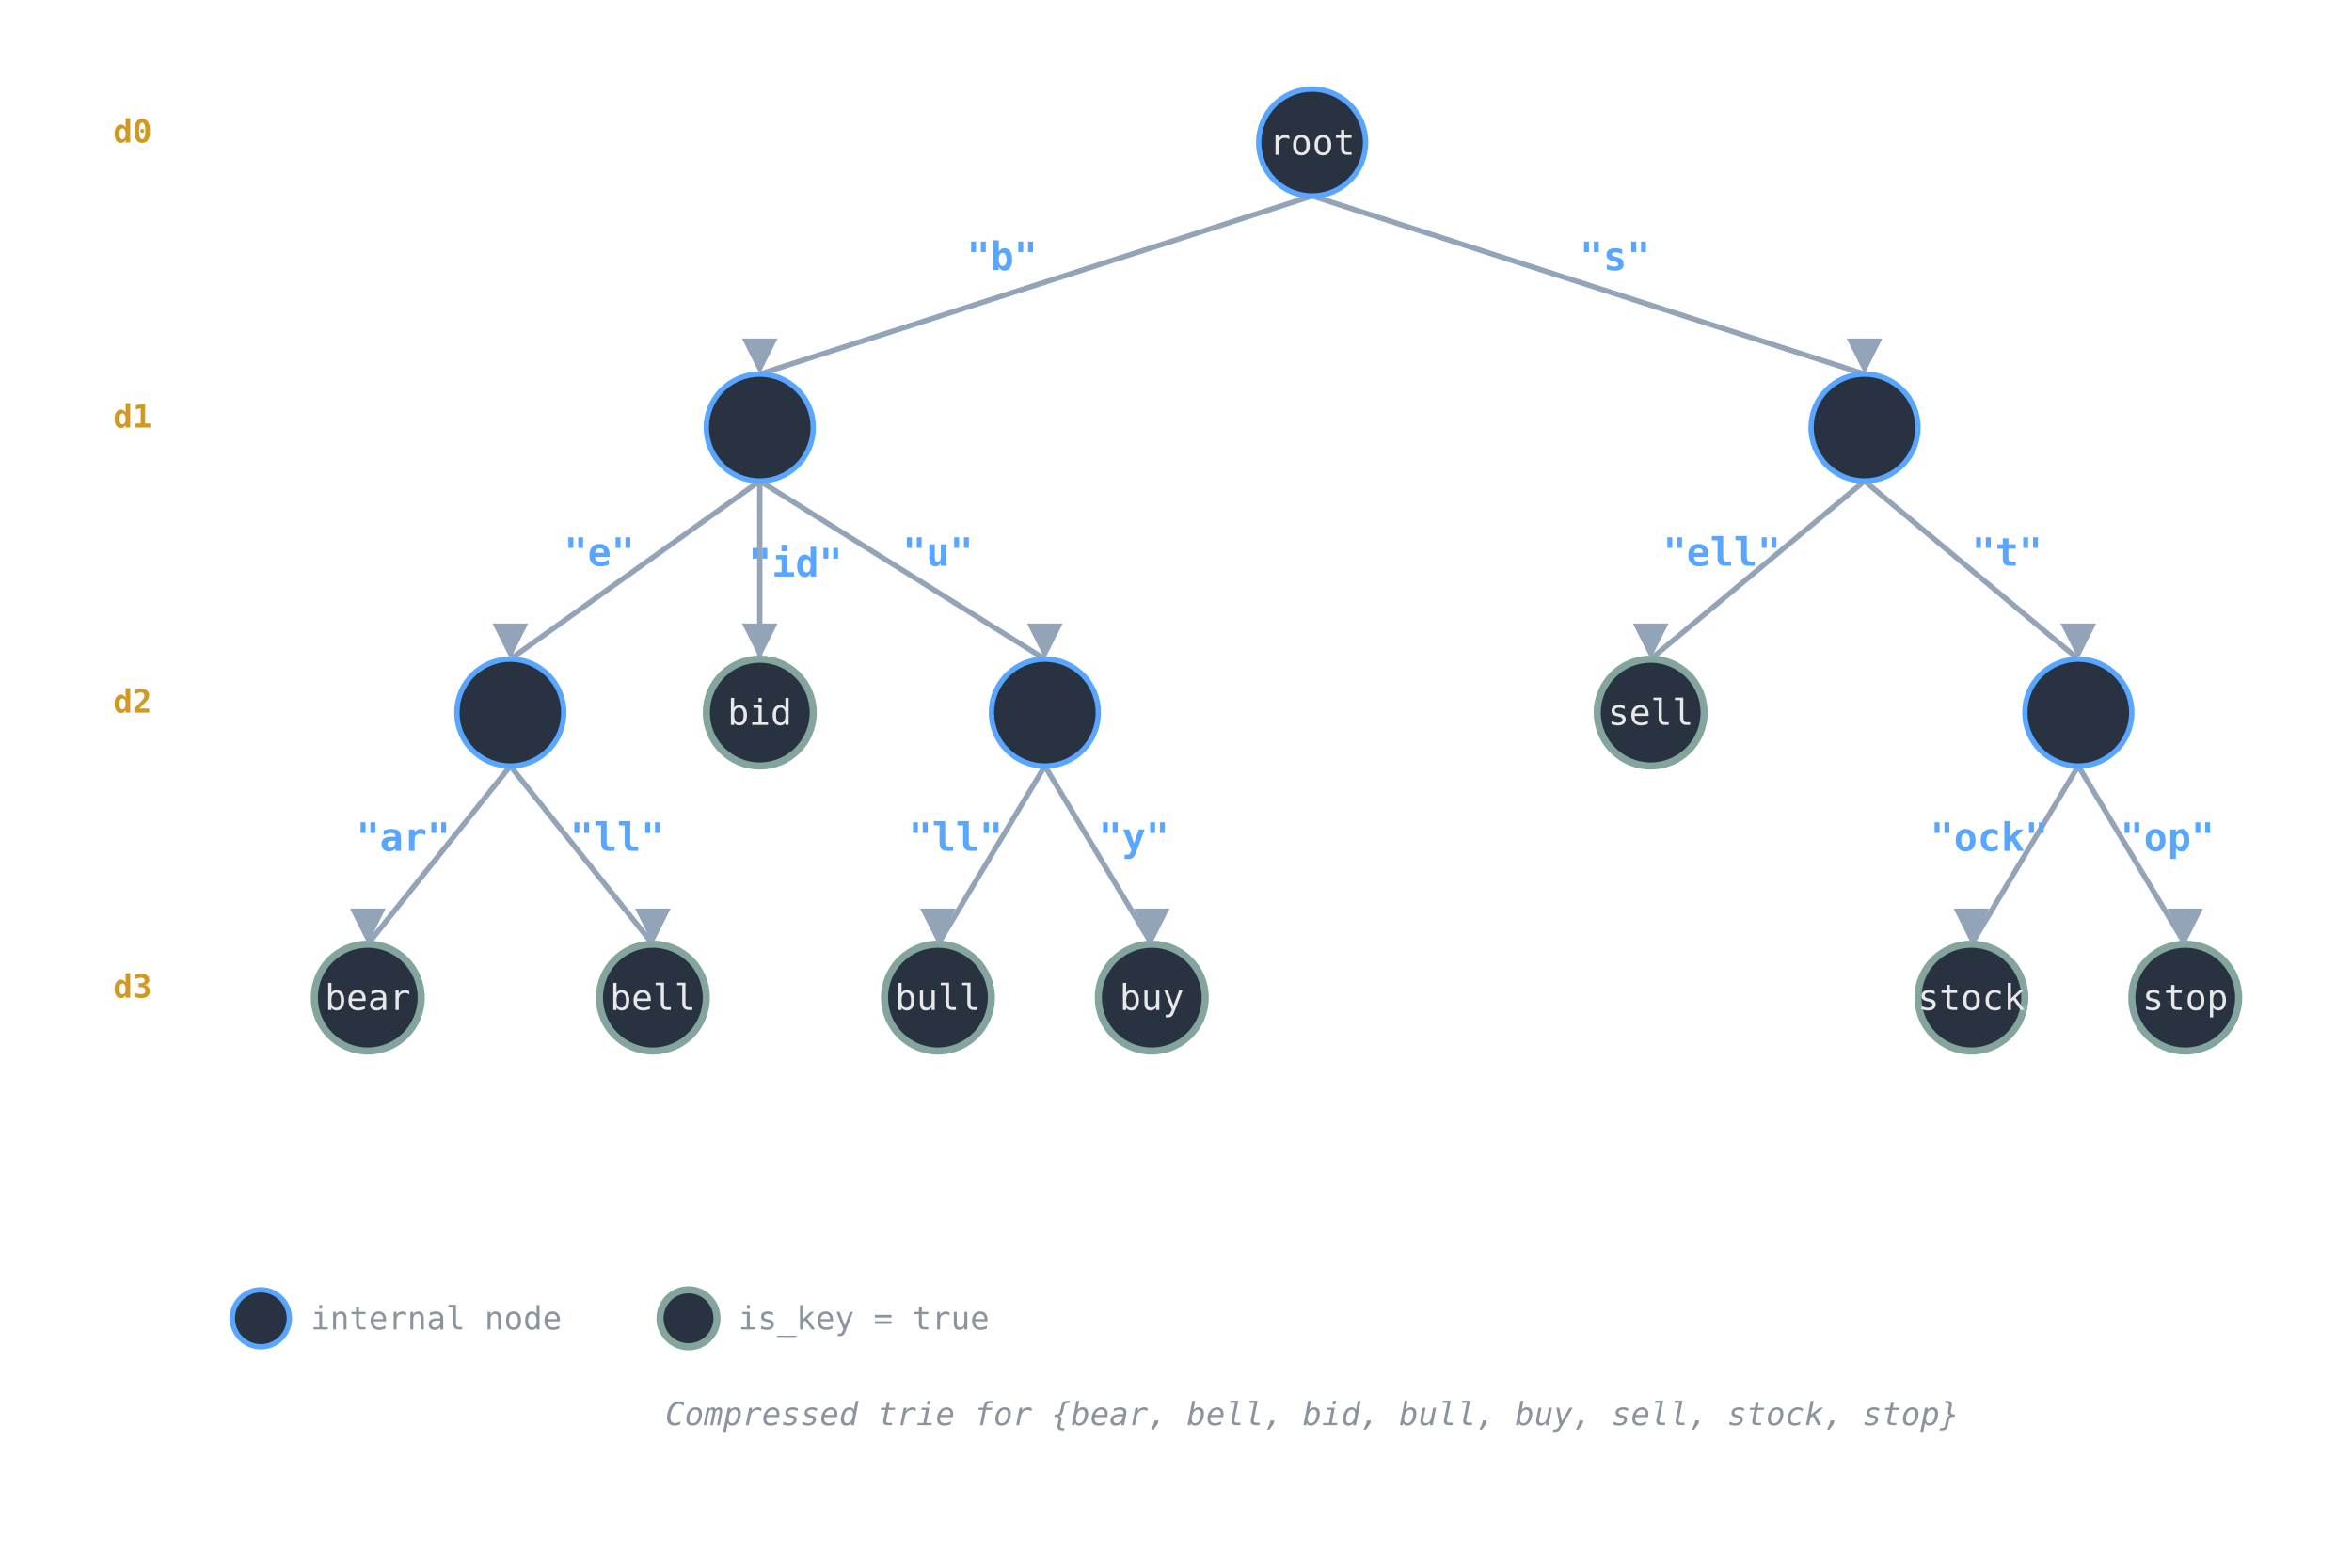
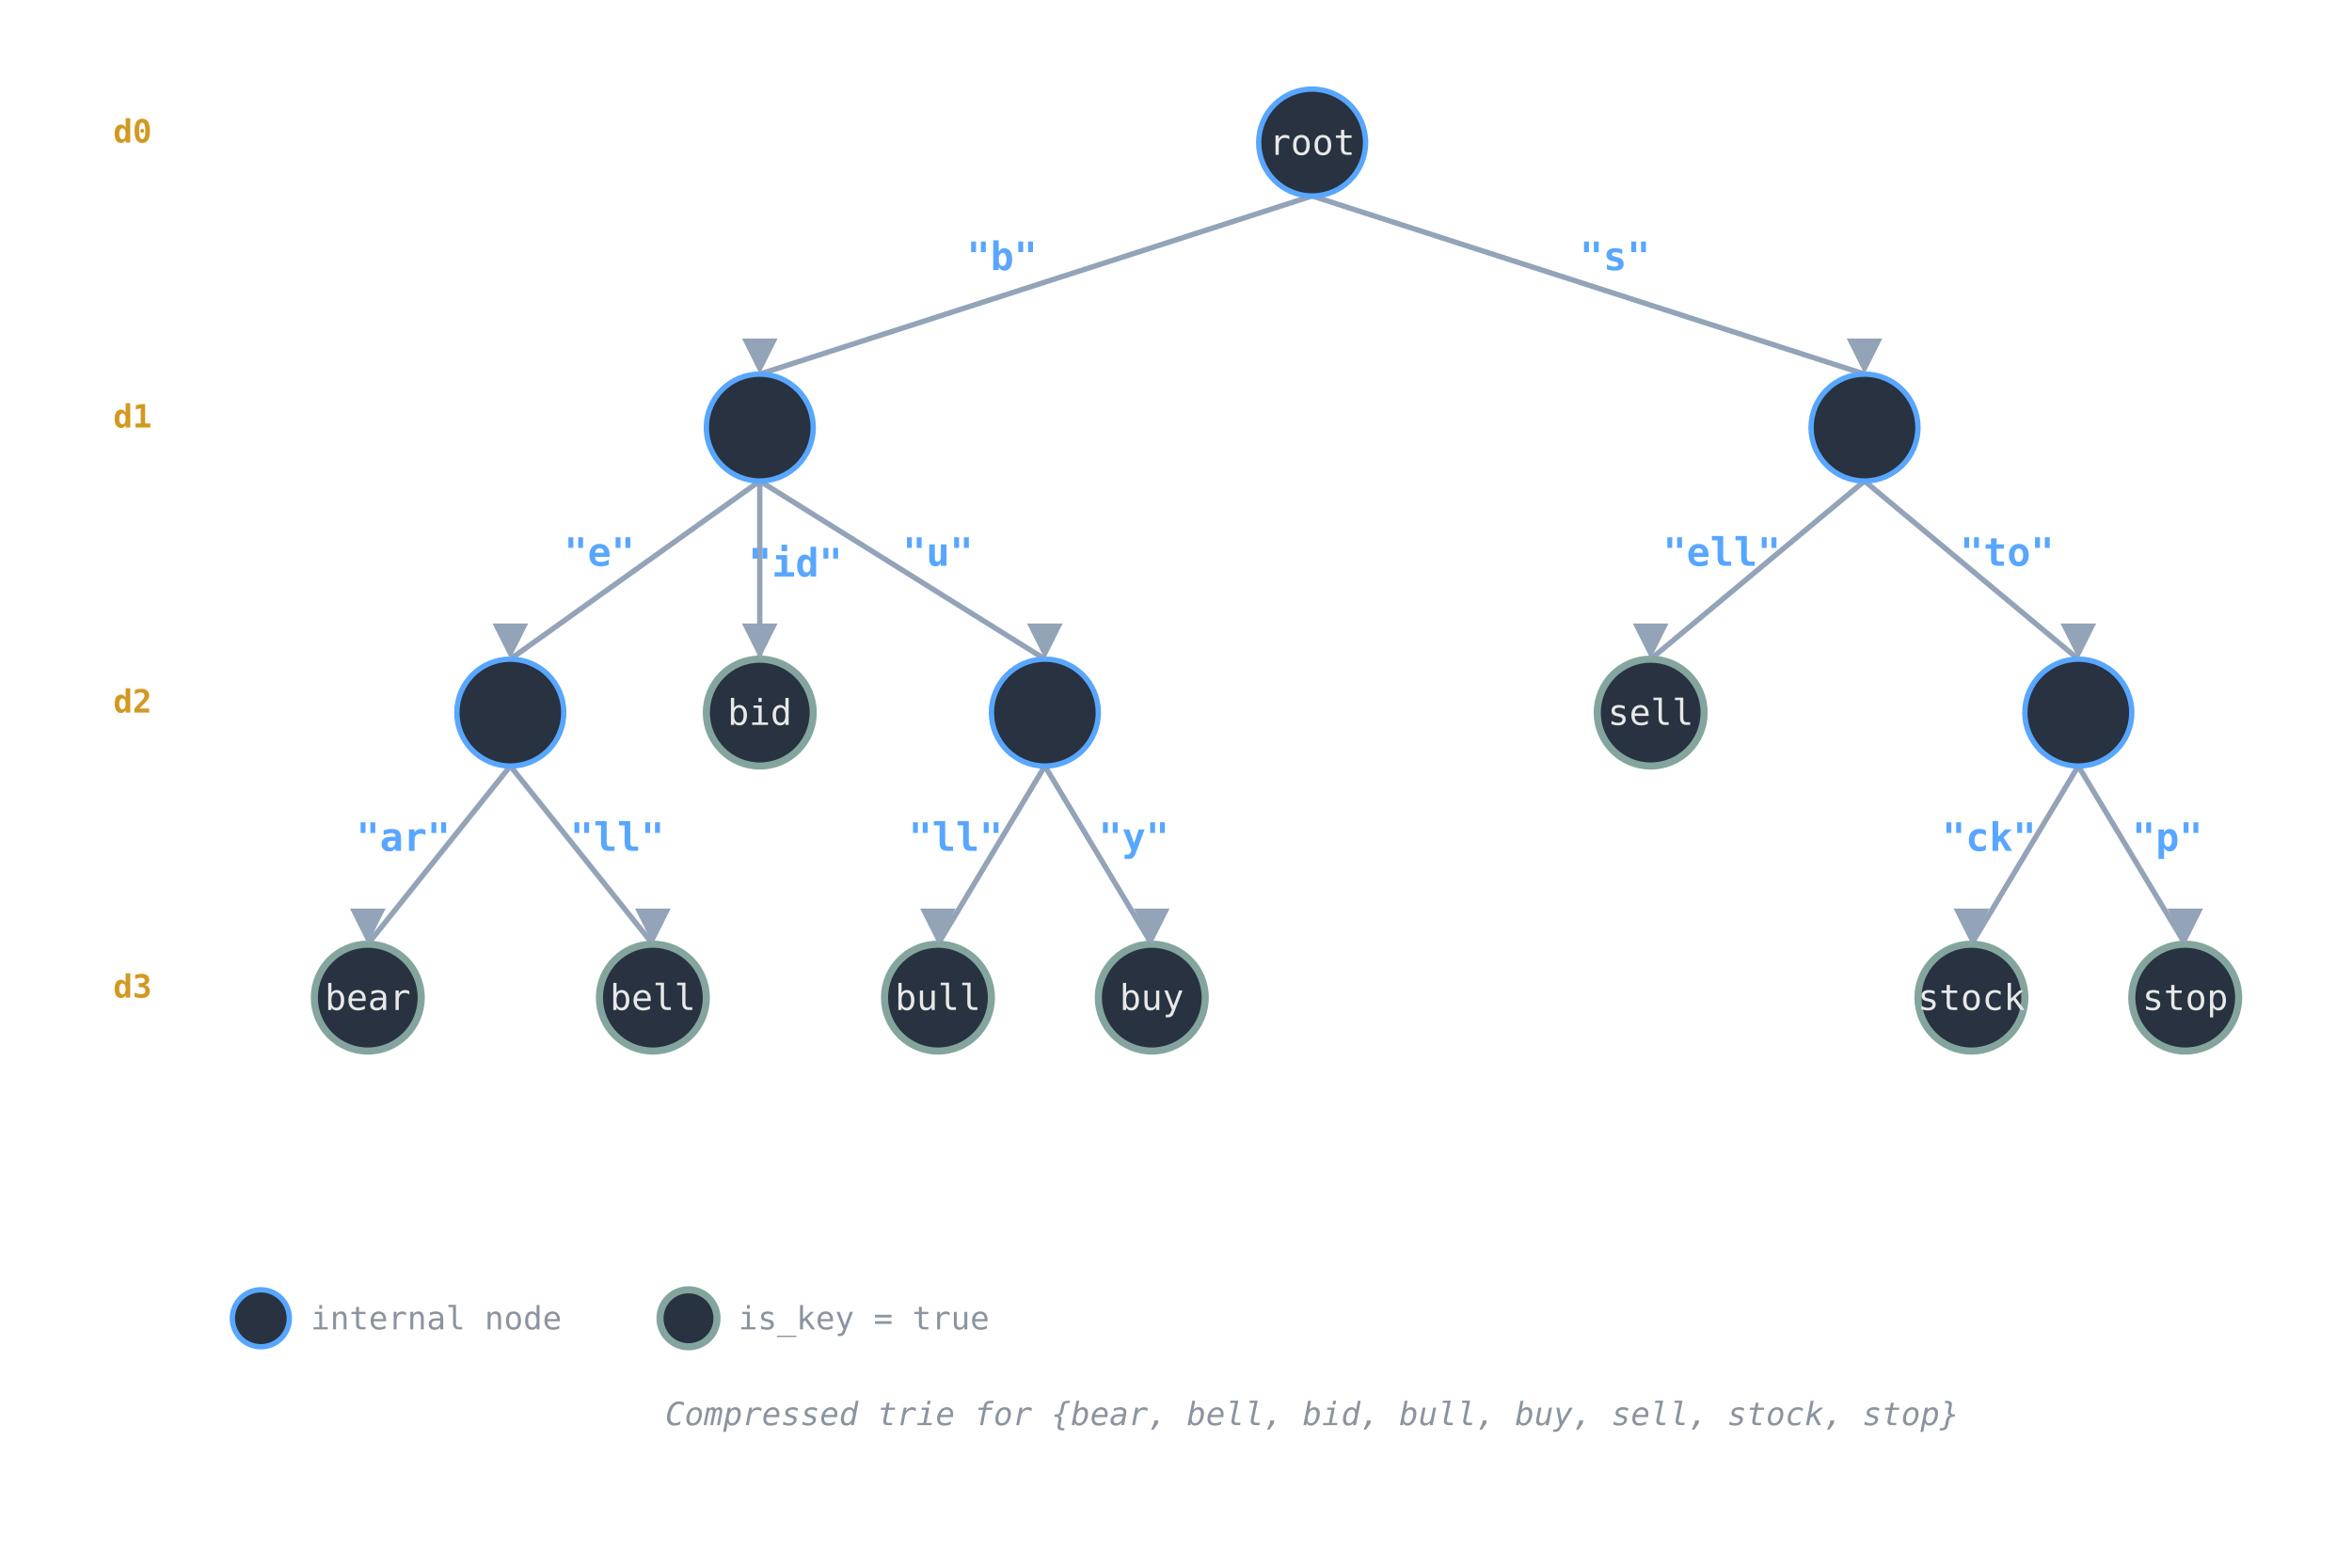
<svg xmlns="http://www.w3.org/2000/svg" viewBox="-13.2 0 660 440" fill="none">
  <style>
  text { font-family: 'SF Mono', 'Fira Code', 'Consolas', monospace; }
  .node { fill: rgba(30,40,55,0.95); stroke: #58a6ff; stroke-width: 1.5; }
  .node-key { fill: rgba(30,40,55,0.95); stroke: #84a59d; stroke-width: 2; }
  .node-text { font-size: 10px; fill: #e8e8e8; text-anchor: middle; dominant-baseline: central; }
  .edge { stroke: #93a3b8; stroke-width: 1.5; fill: none; }
  .edge-label { font-size: 11px; fill: #58a6ff; text-anchor: middle; dominant-baseline: central; font-weight: 600; }
  .anno { font-size: 9px; fill: #d29922; font-weight: 600; text-anchor: middle; }
  .desc { font-size: 9px; fill: #8b949e; font-style: italic; text-anchor: middle; }
  .legend-text { font-size: 9px; fill: #8b949e; text-anchor: start; dominant-baseline: central; }
  @media (prefers-color-scheme: light) {
    .node { fill: #1a1a2e; stroke: #284b63; }
    .node-key { fill: #1a1a2e; stroke: #3a7d5c; }
    .node-text { fill: #e8e8e8; }
    .edge { stroke: #b8b8b8; }
    .edge-label { fill: #284b63; }
    .anno { fill: #9e6000; }
    .desc { fill: #6e7781; }
    .legend-text { fill: #6e7781; }
  }
</style>
  <text class="anno" x="24" y="40" text-anchor="start">d0</text>
  <text class="anno" x="24" y="120" text-anchor="start">d1</text>
  <text class="anno" x="24" y="200" text-anchor="start">d2</text>
  <text class="anno" x="24" y="280" text-anchor="start">d3</text>
  <line class="edge" x1="355" y1="55" x2="200" y2="105" />
  <line class="edge" x1="355" y1="55" x2="510" y2="105" />
  <line class="edge" x1="200" y1="135" x2="130" y2="185" />
  <line class="edge" x1="200" y1="135" x2="200" y2="185" />
  <line class="edge" x1="200" y1="135" x2="280" y2="185" />
  <line class="edge" x1="510" y1="135" x2="450" y2="185" />
  <line class="edge" x1="510" y1="135" x2="570" y2="185" />
  <line class="edge" x1="130" y1="215" x2="90" y2="265" />
  <line class="edge" x1="130" y1="215" x2="170" y2="265" />
  <line class="edge" x1="280" y1="215" x2="250" y2="265" />
  <line class="edge" x1="280" y1="215" x2="310" y2="265" />
  <line class="edge" x1="570" y1="215" x2="540" y2="265" />
  <line class="edge" x1="570" y1="215" x2="600" y2="265" />
  <text class="edge-label" x="268" y="72">"b"</text>
  <text class="edge-label" x="440" y="72">"s"</text>
  <text class="edge-label" x="155" y="155">"e"</text>
  <text class="edge-label" x="210" y="158">"id"</text>
  <text class="edge-label" x="250" y="155">"u"</text>
  <text class="edge-label" x="470" y="155">"ell"</text>
-   <text class="edge-label" x="550" y="155">"t"</text>
+   <text class="edge-label" x="550" y="155">"to"</text>
  <text class="edge-label" x="100" y="235">"ar"</text>
  <text class="edge-label" x="160" y="235">"ll"</text>
  <text class="edge-label" x="255" y="235">"ll"</text>
  <text class="edge-label" x="305" y="235">"y"</text>
-   <text class="edge-label" x="545" y="235">"ock"</text>
-   <text class="edge-label" x="595" y="235">"op"</text>
+   <text class="edge-label" x="545" y="235">"ck"</text>
+   <text class="edge-label" x="595" y="235">"p"</text>
  <circle class="node" cx="355" cy="40" r="15" />
  <text class="node-text" x="355" y="40">root</text>
  <circle class="node" cx="200" cy="120" r="15" />
  <text class="node-text" x="200" y="120" />
  <circle class="node" cx="510" cy="120" r="15" />
  <text class="node-text" x="510" y="120" />
  <circle class="node" cx="130" cy="200" r="15" />
  <text class="node-text" x="130" y="200" />
  <circle class="node-key" cx="200" cy="200" r="15" />
  <text class="node-text" x="200" y="200">bid</text>
  <circle class="node" cx="280" cy="200" r="15" />
  <text class="node-text" x="280" y="200" />
  <circle class="node-key" cx="450" cy="200" r="15" />
  <text class="node-text" x="450" y="200">sell</text>
  <circle class="node" cx="570" cy="200" r="15" />
  <text class="node-text" x="570" y="200" />
  <circle class="node-key" cx="90" cy="280" r="15" />
  <text class="node-text" x="90" y="280">bear</text>
  <circle class="node-key" cx="170" cy="280" r="15" />
  <text class="node-text" x="170" y="280">bell</text>
  <circle class="node-key" cx="250" cy="280" r="15" />
  <text class="node-text" x="250" y="280">bull</text>
  <circle class="node-key" cx="310" cy="280" r="15" />
  <text class="node-text" x="310" y="280">buy</text>
  <circle class="node-key" cx="540" cy="280" r="15" />
  <text class="node-text" x="540" y="280">stock</text>
  <circle class="node-key" cx="600" cy="280" r="15" />
  <text class="node-text" x="600" y="280">stop</text>
  <polygon points="200,105 195,95 205,95" fill="#93a3b8" />
  <polygon points="510,105 505,95 515,95" fill="#93a3b8" />
  <polygon points="130,185 125,175 135,175" fill="#93a3b8" />
  <polygon points="200,185 195,175 205,175" fill="#93a3b8" />
  <polygon points="280,185 275,175 285,175" fill="#93a3b8" />
  <polygon points="450,185 445,175 455,175" fill="#93a3b8" />
  <polygon points="570,185 565,175 575,175" fill="#93a3b8" />
  <polygon points="90,265 85,255 95,255" fill="#93a3b8" />
  <polygon points="170,265 165,255 175,255" fill="#93a3b8" />
  <polygon points="250,265 245,255 255,255" fill="#93a3b8" />
  <polygon points="310,265 305,255 315,255" fill="#93a3b8" />
  <polygon points="540,265 535,255 545,255" fill="#93a3b8" />
  <polygon points="600,265 595,255 605,255" fill="#93a3b8" />
  <circle class="node" cx="60" cy="370" r="8" />
  <text class="legend-text" x="74" y="370">internal node</text>
  <circle class="node-key" cx="180" cy="370" r="8" />
  <text class="legend-text" x="194" y="370">is_key = true</text>
  <text class="desc" x="355" y="400">Compressed trie for {bear, bell, bid, bull, buy, sell, stock, stop}</text>
</svg>
